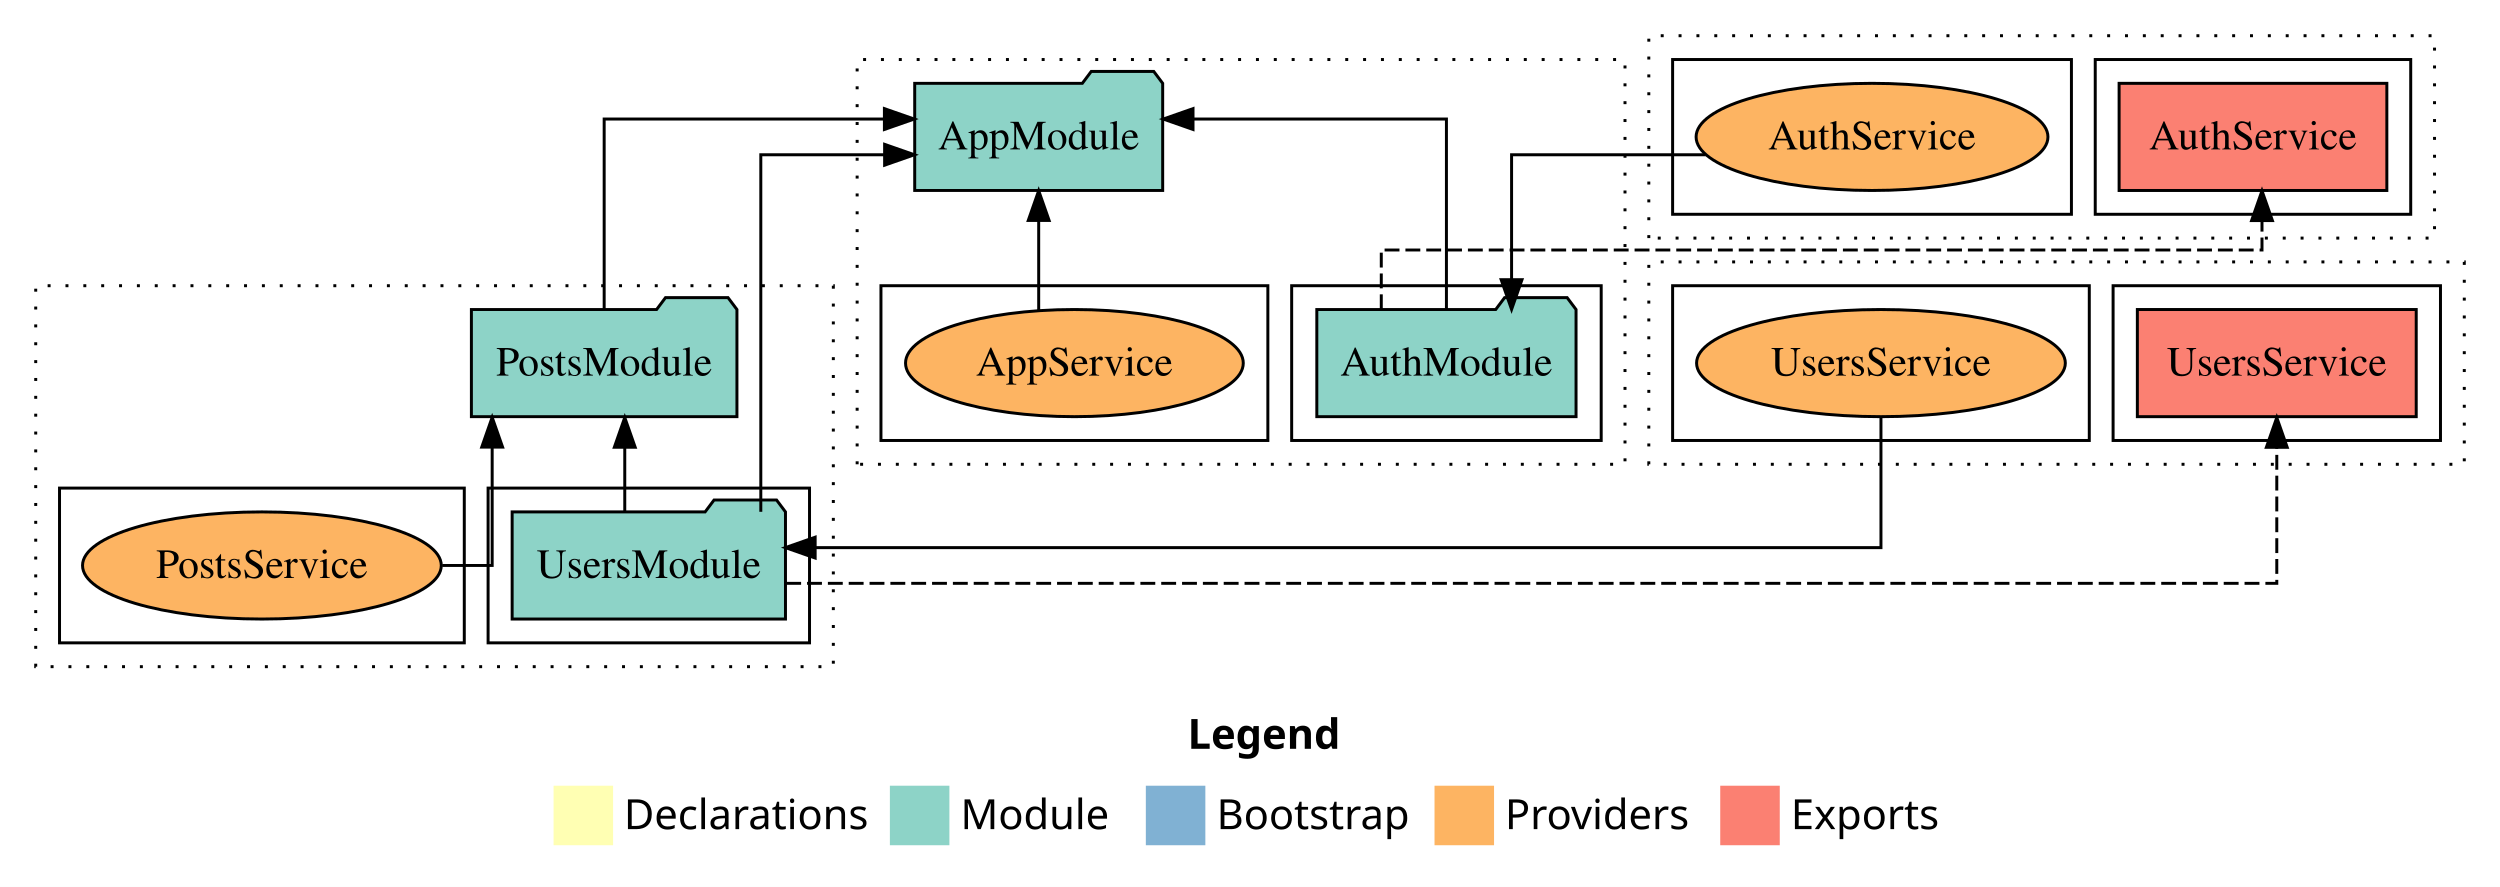
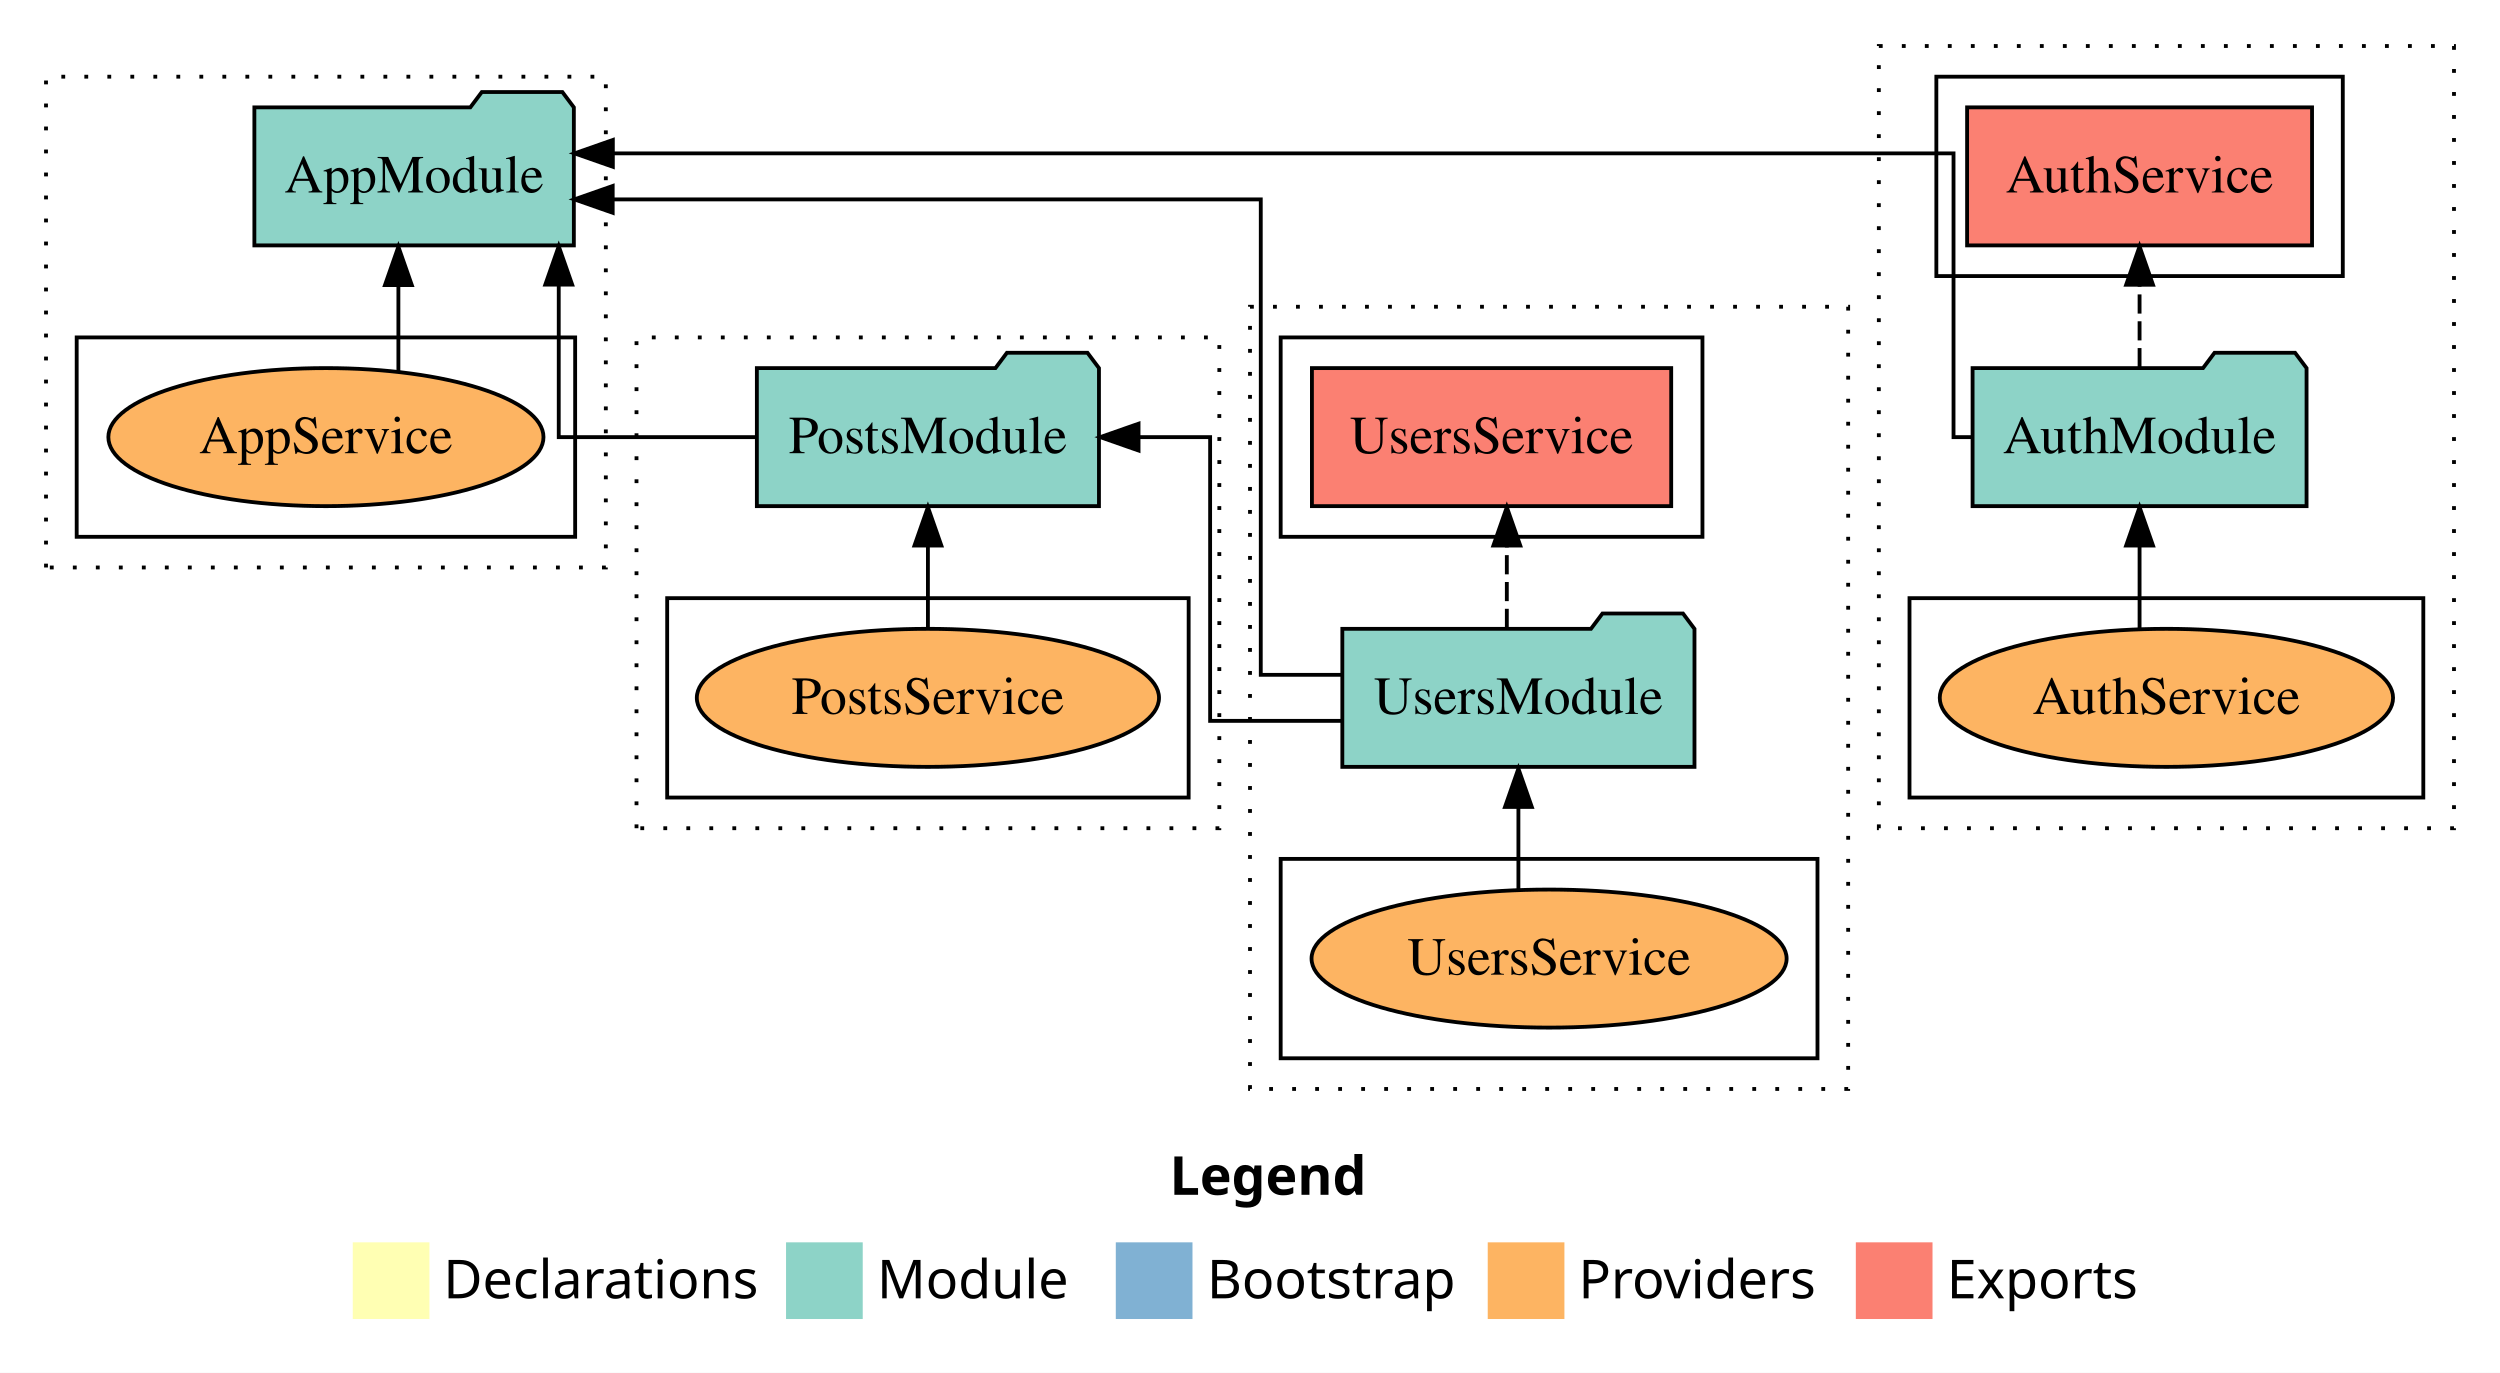
- <svg xmlns="http://www.w3.org/2000/svg" width="840pt" height="298pt" viewBox="0.00 0.00 840.00 298.00">
-   <g id="graph0" class="graph" transform="scale(1 1) rotate(0) translate(4 294)">
-     <polygon fill="white" stroke="transparent" points="-4,4 -4,-294 836,-294 836,4 -4,4" />
-     <text text-anchor="start" x="395.01" y="-42.4" font-family="Times-12" font-weight="bold" font-size="14.00">Legend</text>
-     <polygon fill="#ffffb3" stroke="transparent" points="182,-10 182,-30 202,-30 202,-10 182,-10" />
-     <text text-anchor="start" x="205.63" y="-15.4" font-family="Times-12" font-size="14.00">  Declarations</text>
-     <polygon fill="#8dd3c7" stroke="transparent" points="295,-10 295,-30 315,-30 315,-10 295,-10" />
-     <text text-anchor="start" x="318.73" y="-15.4" font-family="Times-12" font-size="14.00">  Module</text>
-     <polygon fill="#80b1d3" stroke="transparent" points="381,-10 381,-30 401,-30 401,-10 381,-10" />
-     <text text-anchor="start" x="404.78" y="-15.4" font-family="Times-12" font-size="14.00">  Bootstrap</text>
-     <polygon fill="#fdb462" stroke="transparent" points="478,-10 478,-30 498,-30 498,-10 478,-10" />
-     <text text-anchor="start" x="501.67" y="-15.4" font-family="Times-12" font-size="14.00">  Providers</text>
-     <polygon fill="#fb8072" stroke="transparent" points="574,-10 574,-30 594,-30 594,-10 574,-10" />
-     <text text-anchor="start" x="597.73" y="-15.4" font-family="Times-12" font-size="14.00">  Exports</text>
+ <svg xmlns="http://www.w3.org/2000/svg" width="652pt" height="358pt" viewBox="0.00 0.00 652.00 358.00">
+   <g id="graph0" class="graph" transform="scale(1 1) rotate(0) translate(4 354)">
+     <polygon fill="white" stroke="transparent" points="-4,4 -4,-354 648,-354 648,4 -4,4" />
+     <text text-anchor="start" x="301.01" y="-42.4" font-family="Times-12" font-weight="bold" font-size="14.00">Legend</text>
+     <polygon fill="#ffffb3" stroke="transparent" points="88,-10 88,-30 108,-30 108,-10 88,-10" />
+     <text text-anchor="start" x="111.63" y="-15.4" font-family="Times-12" font-size="14.00">  Declarations</text>
+     <polygon fill="#8dd3c7" stroke="transparent" points="201,-10 201,-30 221,-30 221,-10 201,-10" />
+     <text text-anchor="start" x="224.73" y="-15.4" font-family="Times-12" font-size="14.00">  Module</text>
+     <polygon fill="#80b1d3" stroke="transparent" points="287,-10 287,-30 307,-30 307,-10 287,-10" />
+     <text text-anchor="start" x="310.78" y="-15.4" font-family="Times-12" font-size="14.00">  Bootstrap</text>
+     <polygon fill="#fdb462" stroke="transparent" points="384,-10 384,-30 404,-30 404,-10 384,-10" />
+     <text text-anchor="start" x="407.67" y="-15.4" font-family="Times-12" font-size="14.00">  Providers</text>
+     <polygon fill="#fb8072" stroke="transparent" points="480,-10 480,-30 500,-30 500,-10 480,-10" />
+     <text text-anchor="start" x="503.73" y="-15.4" font-family="Times-12" font-size="14.00">  Exports</text>
+     <g id="clust7" class="cluster">
+       <polygon fill="none" stroke="black" stroke-dasharray="1,5" points="486,-138 486,-342 636,-342 636,-138 486,-138" />
+     </g>
+     <g id="clust10" class="cluster">
+       <polygon fill="none" stroke="black" points="501,-282 501,-334 607,-334 607,-282 501,-282" />
+     </g>
+     <g id="clust12" class="cluster">
+       <polygon fill="none" stroke="black" points="494,-146 494,-198 628,-198 628,-146 494,-146" />
+     </g>
+     <g id="clust19" class="cluster">
+       <polygon fill="none" stroke="black" stroke-dasharray="1,5" points="322,-70 322,-274 478,-274 478,-70 322,-70" />
+     </g>
+     <g id="clust22" class="cluster">
+       <polygon fill="none" stroke="black" points="330,-214 330,-266 440,-266 440,-214 330,-214" />
+     </g>
+     <g id="clust24" class="cluster">
+       <polygon fill="none" stroke="black" points="330,-78 330,-130 470,-130 470,-78 330,-78" />
+     </g>
    <g id="clust13" class="cluster">
-       <polygon fill="none" stroke="black" stroke-dasharray="1,5" points="8,-70 8,-198 276,-198 276,-70 8,-70" />
+       <polygon fill="none" stroke="black" stroke-dasharray="1,5" points="162,-138 162,-266 314,-266 314,-138 162,-138" />
    </g>
    <g id="clust18" class="cluster">
-       <polygon fill="none" stroke="black" points="16,-78 16,-130 152,-130 152,-78 16,-78" />
-     </g>
-     <g id="clust15" class="cluster">
-       <polygon fill="none" stroke="black" points="160,-78 160,-130 268,-130 268,-78 160,-78" />
-     </g>
-     <g id="clust19" class="cluster">
-       <polygon fill="none" stroke="black" stroke-dasharray="1,5" points="550,-138 550,-206 824,-206 824,-138 550,-138" />
-     </g>
-     <g id="clust22" class="cluster">
-       <polygon fill="none" stroke="black" points="706,-146 706,-198 816,-198 816,-146 706,-146" />
-     </g>
-     <g id="clust24" class="cluster">
-       <polygon fill="none" stroke="black" points="558,-146 558,-198 698,-198 698,-146 558,-146" />
+       <polygon fill="none" stroke="black" points="170,-146 170,-198 306,-198 306,-146 170,-146" />
    </g>
    <g id="clust1" class="cluster">
-       <polygon fill="none" stroke="black" stroke-dasharray="1,5" points="284,-138 284,-274 542,-274 542,-138 284,-138" />
+       <polygon fill="none" stroke="black" stroke-dasharray="1,5" points="8,-206 8,-334 154,-334 154,-206 8,-206" />
    </g>
    <g id="clust6" class="cluster">
-       <polygon fill="none" stroke="black" points="292,-146 292,-198 422,-198 422,-146 292,-146" />
-     </g>
-     <g id="clust3" class="cluster">
-       <polygon fill="none" stroke="black" points="430,-146 430,-198 534,-198 534,-146 430,-146" />
-     </g>
-     <g id="clust7" class="cluster">
-       <polygon fill="none" stroke="black" stroke-dasharray="1,5" points="550,-214 550,-282 814,-282 814,-214 550,-214" />
-     </g>
-     <g id="clust10" class="cluster">
-       <polygon fill="none" stroke="black" points="700,-222 700,-274 806,-274 806,-222 700,-222" />
-     </g>
-     <g id="clust12" class="cluster">
-       <polygon fill="none" stroke="black" points="558,-222 558,-274 692,-274 692,-222 558,-222" />
+       <polygon fill="none" stroke="black" points="16,-214 16,-266 146,-266 146,-214 16,-214" />
    </g>
    <g id="node1" class="node">
-       <polygon fill="#8dd3c7" stroke="black" points="525.55,-190 522.55,-194 501.55,-194 498.55,-190 438.45,-190 438.45,-154 525.55,-154 525.55,-190" />
-       <text text-anchor="middle" x="482" y="-167.8" font-family="Times,serif" font-size="14.00">AuthModule</text>
+       <polygon fill="#8dd3c7" stroke="black" points="597.55,-258 594.55,-262 573.55,-262 570.55,-258 510.45,-258 510.45,-222 597.55,-222 597.55,-258" />
+       <text text-anchor="middle" x="554" y="-235.8" font-family="Times,serif" font-size="14.00">AuthModule</text>
    </g>
    <g id="node4" class="node">
-       <polygon fill="#8dd3c7" stroke="black" points="386.66,-266 383.66,-270 362.66,-270 359.66,-266 303.34,-266 303.34,-230 386.66,-230 386.66,-266" />
-       <text text-anchor="middle" x="345" y="-243.8" font-family="Times,serif" font-size="14.00">AppModule</text>
+       <polygon fill="#8dd3c7" stroke="black" points="145.66,-326 142.66,-330 121.66,-330 118.66,-326 62.34,-326 62.34,-290 145.66,-290 145.66,-326" />
+       <text text-anchor="middle" x="104" y="-303.8" font-family="Times,serif" font-size="14.00">AppModule</text>
    </g>
    <g id="edge1" class="edge">
-       <path fill="none" stroke="black" d="M482,-190.2C482,-214.36 482,-254 482,-254 482,-254 396.85,-254 396.85,-254" />
-       <polygon fill="black" stroke="black" points="396.85,-250.5 386.85,-254 396.85,-257.5 396.85,-250.5" />
+       <path fill="none" stroke="black" d="M510.31,-240C507.33,-240 505.48,-240 505.48,-240 505.48,-240 505.48,-314 505.48,-314 505.48,-314 155.83,-314 155.83,-314" />
+       <polygon fill="black" stroke="black" points="155.83,-310.5 145.83,-314 155.83,-317.5 155.83,-310.5" />
    </g>
    <g id="node6" class="node">
-       <polygon fill="#fb8072" stroke="black" points="797.98,-266 708.02,-266 708.02,-230 797.98,-230 797.98,-266" />
-       <text text-anchor="middle" x="753" y="-243.8" font-family="Times,serif" font-size="14.00">AuthService </text>
+       <polygon fill="#fb8072" stroke="black" points="598.98,-326 509.02,-326 509.02,-290 598.98,-290 598.98,-326" />
+       <text text-anchor="middle" x="554" y="-303.8" font-family="Times,serif" font-size="14.00">AuthService </text>
    </g>
    <g id="edge5" class="edge">
-       <path fill="none" stroke="black" stroke-dasharray="5,2" d="M460.11,-190.11C460.11,-199.9 460.11,-210 460.11,-210 460.11,-210 756.03,-210 756.03,-210 756.03,-210 756.03,-219.89 756.03,-219.89" />
-       <polygon fill="black" stroke="black" points="752.53,-219.89 756.03,-229.89 759.53,-219.89 752.53,-219.89" />
+       <path fill="none" stroke="black" stroke-dasharray="5,2" d="M554,-258.22C554,-258.22 554,-279.73 554,-279.73" />
+       <polygon fill="black" stroke="black" points="550.5,-279.73 554,-289.73 557.5,-279.73 550.5,-279.73" />
    </g>
    <g id="node2" class="node">
-       <polygon fill="#8dd3c7" stroke="black" points="243.61,-190 240.61,-194 219.61,-194 216.61,-190 154.39,-190 154.39,-154 243.61,-154 243.61,-190" />
-       <text text-anchor="middle" x="199" y="-167.8" font-family="Times,serif" font-size="14.00">PostsModule</text>
+       <polygon fill="#8dd3c7" stroke="black" points="282.61,-258 279.61,-262 258.61,-262 255.61,-258 193.39,-258 193.39,-222 282.61,-222 282.61,-258" />
+       <text text-anchor="middle" x="238" y="-235.8" font-family="Times,serif" font-size="14.00">PostsModule</text>
    </g>
    <g id="edge2" class="edge">
-       <path fill="none" stroke="black" d="M199,-190.2C199,-214.36 199,-254 199,-254 199,-254 293.16,-254 293.16,-254" />
-       <polygon fill="black" stroke="black" points="293.16,-257.5 303.16,-254 293.16,-250.5 293.16,-257.5" />
+       <path fill="none" stroke="black" d="M193.24,-240C168.1,-240 141.72,-240 141.72,-240 141.72,-240 141.72,-279.78 141.72,-279.78" />
+       <polygon fill="black" stroke="black" points="138.22,-279.78 141.72,-289.78 145.22,-279.78 138.22,-279.78" />
    </g>
    <g id="node3" class="node">
-       <polygon fill="#8dd3c7" stroke="black" points="259.92,-122 256.92,-126 235.92,-126 232.92,-122 168.08,-122 168.08,-86 259.92,-86 259.92,-122" />
-       <text text-anchor="middle" x="214" y="-99.8" font-family="Times,serif" font-size="14.00">UsersModule</text>
+       <polygon fill="#8dd3c7" stroke="black" points="437.92,-190 434.92,-194 413.92,-194 410.92,-190 346.08,-190 346.08,-154 437.92,-154 437.92,-190" />
+       <text text-anchor="middle" x="392" y="-167.8" font-family="Times,serif" font-size="14.00">UsersModule</text>
    </g>
    <g id="edge7" class="edge">
-       <path fill="none" stroke="black" d="M205.92,-122.22C205.92,-122.22 205.92,-143.73 205.92,-143.73" />
-       <polygon fill="black" stroke="black" points="202.42,-143.73 205.92,-153.73 209.42,-143.73 202.42,-143.73" />
+       <path fill="none" stroke="black" d="M346.16,-166C328.11,-166 311.6,-166 311.6,-166 311.6,-166 311.6,-240 311.6,-240 311.6,-240 292.93,-240 292.93,-240" />
+       <polygon fill="black" stroke="black" points="292.93,-236.5 282.93,-240 292.93,-243.5 292.93,-236.5" />
    </g>
    <g id="edge3" class="edge">
-       <path fill="none" stroke="black" d="M251.63,-122.04C251.63,-159.45 251.63,-242 251.63,-242 251.63,-242 293.23,-242 293.23,-242" />
-       <polygon fill="black" stroke="black" points="293.23,-245.5 303.23,-242 293.23,-238.5 293.23,-245.5" />
+       <path fill="none" stroke="black" d="M346.07,-178C334.26,-178 324.81,-178 324.81,-178 324.81,-178 324.81,-302 324.81,-302 324.81,-302 155.79,-302 155.79,-302" />
+       <polygon fill="black" stroke="black" points="155.79,-298.5 145.79,-302 155.79,-305.5 155.79,-298.5" />
    </g>
    <g id="node9" class="node">
-       <polygon fill="#fb8072" stroke="black" points="807.85,-190 714.15,-190 714.15,-154 807.85,-154 807.85,-190" />
-       <text text-anchor="middle" x="761" y="-167.8" font-family="Times,serif" font-size="14.00">UsersService </text>
+       <polygon fill="#fb8072" stroke="black" points="431.85,-258 338.15,-258 338.15,-222 431.85,-222 431.85,-258" />
+       <text text-anchor="middle" x="385" y="-235.8" font-family="Times,serif" font-size="14.00">UsersService </text>
    </g>
    <g id="edge9" class="edge">
-       <path fill="none" stroke="black" stroke-dasharray="5,2" d="M260.17,-98C392.04,-98 761,-98 761,-98 761,-98 761,-143.71 761,-143.71" />
-       <polygon fill="black" stroke="black" points="757.5,-143.71 761,-153.71 764.5,-143.71 757.5,-143.71" />
+       <path fill="none" stroke="black" stroke-dasharray="5,2" d="M388.98,-190.22C388.98,-190.22 388.98,-211.73 388.98,-211.73" />
+       <polygon fill="black" stroke="black" points="385.48,-211.73 388.98,-221.73 392.48,-211.73 385.48,-211.73" />
    </g>
    <g id="node5" class="node">
-       <ellipse fill="#fdb462" stroke="black" cx="357" cy="-172" rx="56.74" ry="18" />
-       <text text-anchor="middle" x="357" y="-167.8" font-family="Times,serif" font-size="14.00">AppService</text>
+       <ellipse fill="#fdb462" stroke="black" cx="81" cy="-240" rx="56.74" ry="18" />
+       <text text-anchor="middle" x="81" y="-235.8" font-family="Times,serif" font-size="14.00">AppService</text>
    </g>
    <g id="edge4" class="edge">
-       <path fill="none" stroke="black" d="M345,-189.63C345,-189.63 345,-219.94 345,-219.94" />
-       <polygon fill="black" stroke="black" points="341.5,-219.94 345,-229.94 348.5,-219.94 341.5,-219.94" />
+       <path fill="none" stroke="black" d="M99.9,-257.16C99.9,-257.16 99.9,-279.65 99.9,-279.65" />
+       <polygon fill="black" stroke="black" points="96.4,-279.65 99.9,-289.65 103.4,-279.65 96.4,-279.65" />
    </g>
    <g id="node7" class="node">
-       <ellipse fill="#fdb462" stroke="black" cx="625" cy="-248" rx="59.11" ry="18" />
-       <text text-anchor="middle" x="625" y="-243.8" font-family="Times,serif" font-size="14.00">AuthService</text>
+       <ellipse fill="#fdb462" stroke="black" cx="561" cy="-172" rx="59.11" ry="18" />
+       <text text-anchor="middle" x="561" y="-167.8" font-family="Times,serif" font-size="14.00">AuthService</text>
    </g>
    <g id="edge6" class="edge">
-       <path fill="none" stroke="black" d="M569.05,-242C537.32,-242 503.89,-242 503.89,-242 503.89,-242 503.89,-200.03 503.89,-200.03" />
-       <polygon fill="black" stroke="black" points="507.39,-200.03 503.89,-190.03 500.39,-200.03 507.39,-200.03" />
+       <path fill="none" stroke="black" d="M554,-190.22C554,-190.22 554,-211.73 554,-211.73" />
+       <polygon fill="black" stroke="black" points="550.5,-211.73 554,-221.73 557.5,-211.73 550.5,-211.73" />
    </g>
    <g id="node8" class="node">
-       <ellipse fill="#fdb462" stroke="black" cx="84" cy="-104" rx="60.27" ry="18" />
-       <text text-anchor="middle" x="84" y="-99.8" font-family="Times,serif" font-size="14.00">PostsService</text>
+       <ellipse fill="#fdb462" stroke="black" cx="238" cy="-172" rx="60.27" ry="18" />
+       <text text-anchor="middle" x="238" y="-167.8" font-family="Times,serif" font-size="14.00">PostsService</text>
    </g>
    <g id="edge8" class="edge">
-       <path fill="none" stroke="black" d="M144.58,-104C154.37,-104 161.37,-104 161.37,-104 161.37,-104 161.37,-143.78 161.37,-143.78" />
-       <polygon fill="black" stroke="black" points="157.87,-143.78 161.37,-153.78 164.87,-143.78 157.87,-143.78" />
+       <path fill="none" stroke="black" d="M238,-190.22C238,-190.22 238,-211.73 238,-211.73" />
+       <polygon fill="black" stroke="black" points="234.5,-211.73 238,-221.73 241.5,-211.73 234.5,-211.73" />
    </g>
    <g id="node10" class="node">
-       <ellipse fill="#fdb462" stroke="black" cx="628" cy="-172" rx="61.95" ry="18" />
-       <text text-anchor="middle" x="628" y="-167.8" font-family="Times,serif" font-size="14.00">UsersService</text>
+       <ellipse fill="#fdb462" stroke="black" cx="400" cy="-104" rx="61.95" ry="18" />
+       <text text-anchor="middle" x="400" y="-99.8" font-family="Times,serif" font-size="14.00">UsersService</text>
    </g>
    <g id="edge10" class="edge">
-       <path fill="none" stroke="black" d="M628,-153.73C628,-135.44 628,-110 628,-110 628,-110 269.89,-110 269.89,-110" />
-       <polygon fill="black" stroke="black" points="269.89,-106.5 259.89,-110 269.89,-113.5 269.89,-106.5" />
+       <path fill="none" stroke="black" d="M392,-121.87C392,-121.87 392,-143.54 392,-143.54" />
+       <polygon fill="black" stroke="black" points="388.5,-143.54 392,-153.54 395.5,-143.54 388.5,-143.54" />
    </g>
  </g>
</svg>
